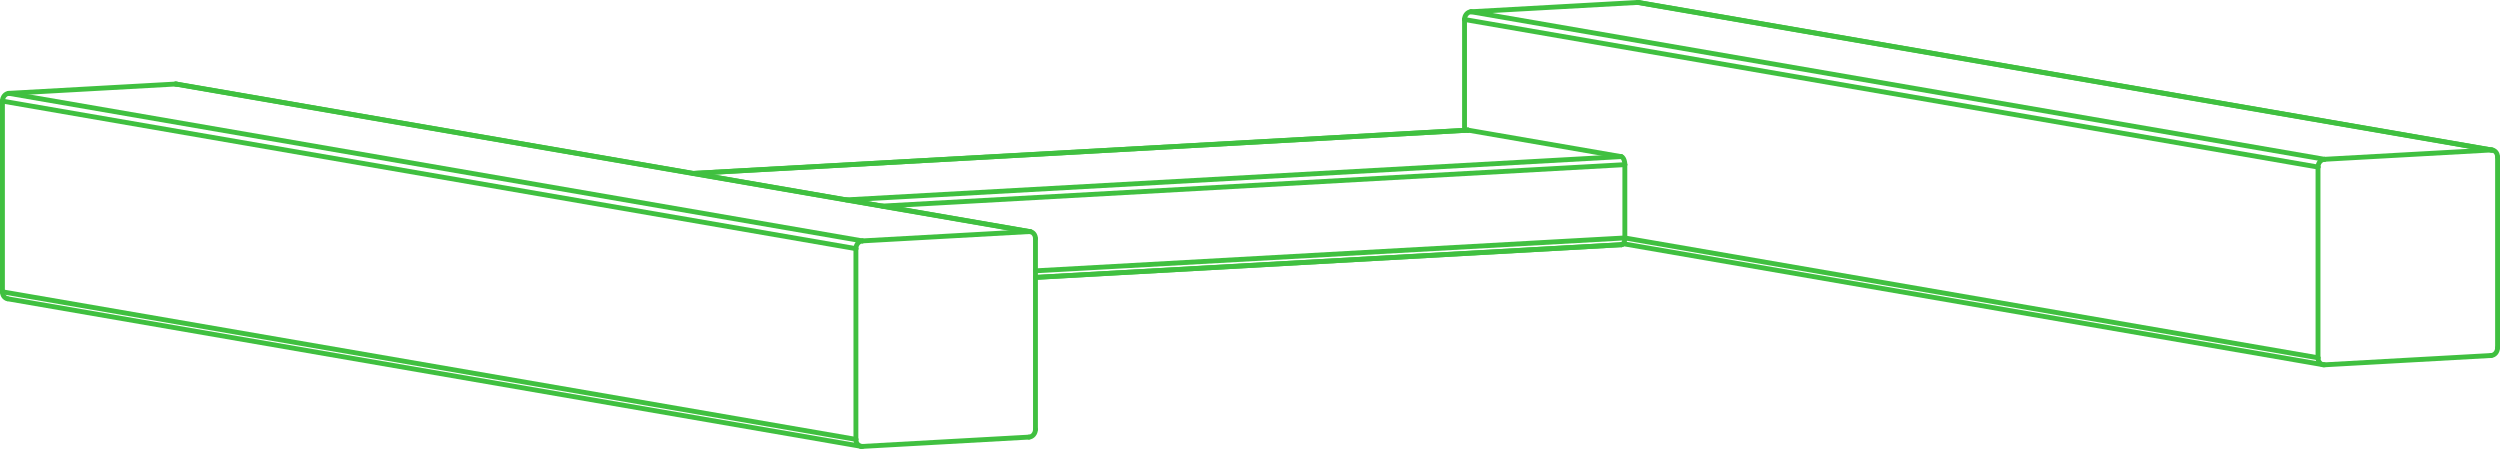
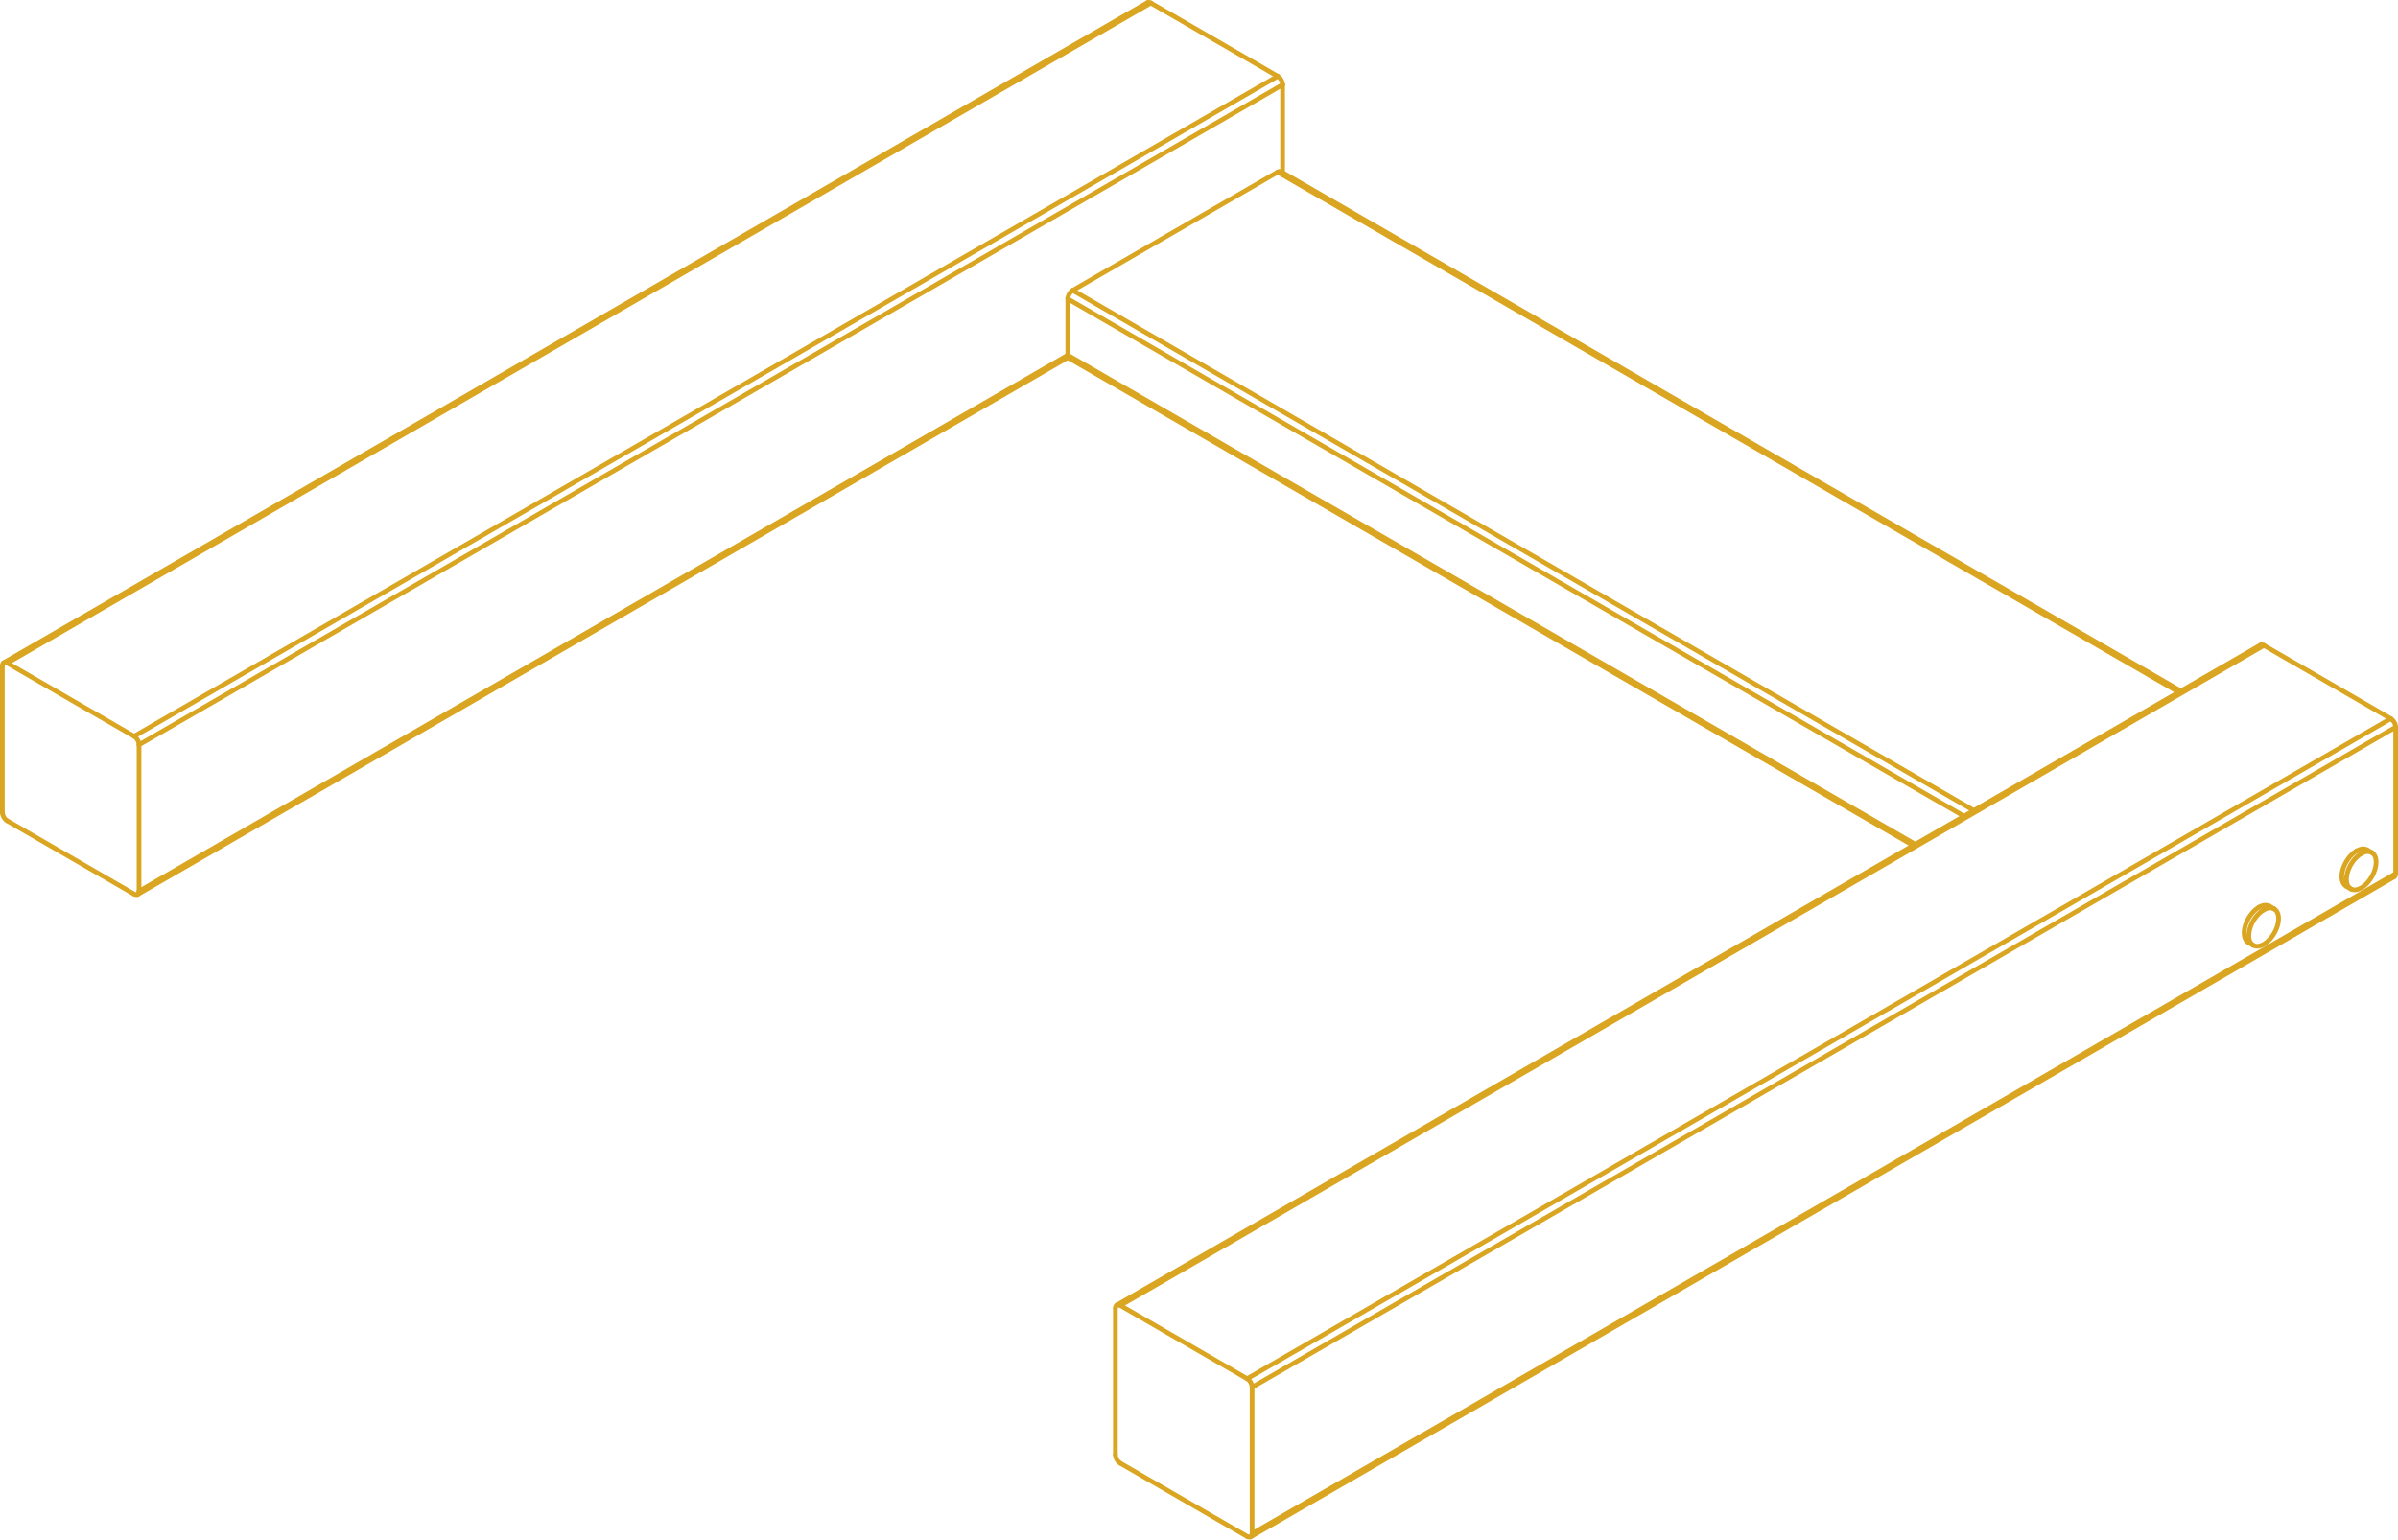
- <svg xmlns="http://www.w3.org/2000/svg" width="513.0mm" height="92.104mm" viewBox="-504.8 -96.495 1076.204 193.221" version="1.1">
+ <svg xmlns="http://www.w3.org/2000/svg" width="513.0mm" height="329.441mm" viewBox="-1.075 -376.296 1102.792 708.197" version="1.1">
  <g transform="scale(1,-1)" stroke-linecap="round">
-     <g fill="none" stroke="rgb(64,192,64)" stroke-width="2.098" id="Visible">
-       <line x1="-136.346" y1="-92.644" x2="-136.346" y2="-10.543" />
-       <line x1="-503.751" y1="-29.126" x2="-503.751" y2="52.975" />
-       <line x1="-133.564" y1="-95.673" x2="-61.833" y2="-91.67" />
-       <path d="M -136.346,-92.644 A 3.2,2.769 -99.808 0,1 -134.109,-95.642" />
-       <path d="M -134.109,-95.642 A 3.2,2.769 -99.808 0,1 -133.564,-95.673" />
-       <path d="M -59.051,-88.33 A 3.2,2.769 80.192 0,0 -61.833,-91.67" />
-       <line x1="-59.051" y1="-88.33" x2="-59.051" y2="-6.229" />
-       <path d="M -136.346,-10.543 A 3.2,2.769 80.192 0,0 -133.564,-7.203" />
-       <path d="M -59.051,-6.229 A 3.2,2.769 -99.808 0,1 -61.288,-3.231" />
-       <path d="M -61.288,-3.231 A 3.2,2.769 -99.808 0,1 -61.833,-3.2" />
-       <line x1="-133.564" y1="-7.203" x2="-61.833" y2="-3.2" />
-       <path d="M -503.751,-29.126 A 3.2,2.769 -99.808 0,1 -501.514,-32.124" />
-       <path d="M -503.751,52.975 A 3.2,2.769 80.192 0,0 -500.969,56.314" />
-       <path d="M -428.693,60.286 A 3.2,2.769 -99.808 0,1 -429.238,60.318" />
-       <line x1="-500.969" y1="56.314" x2="-429.238" y2="60.318" />
-       <path d="M 126.881,40.437 A 3.2,1.573 -86.806 0,0 127.057,40.467" />
-       <path d="M 127.057,40.467 A 3.2,1.573 -86.806 0,0 127.235,40.457" />
-       <path d="M 194.665,-5.932 A 3.2,1.573 -86.806 0,0 193.263,-8.854" />
-       <path d="M 193.263,-8.854 A 3.2,1.573 -86.806 0,0 193.085,-8.843" />
-       <line x1="194.665" y1="-5.932" x2="194.665" y2="25.615" />
-       <path d="M 194.665,25.615 A 3.2,1.573 93.194 0,1 193.085,29.073" />
-       <line x1="127.235" y1="40.457" x2="193.085" y2="29.073" />
-       <line x1="567.573" y1="-56.545" x2="495.842" y2="-60.548" />
-       <line x1="570.355" y1="-53.205" x2="570.355" y2="28.896" />
-       <path d="M 567.573,-56.545 A 3.2,2.769 -99.808 0,1 570.355,-53.205" />
-       <path d="M 567.573,31.925 A 3.2,2.769 80.192 0,0 568.118,31.894" />
-       <path d="M 568.118,31.894 A 3.2,2.769 80.192 0,0 570.355,28.896" />
-       <line x1="567.573" y1="31.925" x2="495.842" y2="27.922" />
-       <path d="M 495.842,-60.548 A 3.2,2.769 80.192 0,0 495.297,-60.517" />
-       <path d="M 495.297,-60.517 A 3.2,2.769 80.192 0,0 493.06,-57.519" />
-       <path d="M 495.842,27.922 A 3.2,2.769 -99.808 0,1 493.06,24.582" />
-       <line x1="493.06" y1="-57.519" x2="493.06" y2="24.582" />
-       <path d="M 200.168,95.443 A 3.2,2.769 80.192 0,0 200.713,95.411" />
-       <line x1="200.168" y1="95.443" x2="128.437" y2="91.44" />
-       <path d="M 128.437,91.44 A 3.2,2.769 -99.808 0,1 125.654,88.1" />
-       <line x1="125.654" y1="40.368" x2="125.654" y2="88.1" />
-       <line x1="-136.346" y1="-92.644" x2="-503.751" y2="-29.126" />
-       <line x1="-136.346" y1="-10.543" x2="-503.751" y2="52.975" />
-       <line x1="-133.564" y1="-7.203" x2="-500.969" y2="56.314" />
-       <line x1="-61.833" y1="-3.2" x2="-429.238" y2="60.318" />
-       <line x1="-206.32" y1="21.842" x2="127.235" y2="40.457" />
-       <line x1="-59.051" y1="-22.914" x2="193.085" y2="-8.843" />
-       <line x1="-59.051" y1="-20.091" x2="194.665" y2="-5.932" />
-       <line x1="-124.964" y1="7.777" x2="194.665" y2="25.615" />
-       <line x1="-140.47" y1="10.458" x2="193.085" y2="29.073" />
-       <line x1="493.06" y1="-57.519" x2="194.665" y2="-5.932" />
-       <line x1="567.573" y1="31.925" x2="200.168" y2="95.443" />
-       <line x1="495.842" y1="27.922" x2="128.437" y2="91.44" />
-       <line x1="493.06" y1="24.582" x2="125.654" y2="88.1" />
-       <line x1="-134.109" y1="-95.642" x2="-501.514" y2="-32.124" />
-       <line x1="-61.288" y1="-3.231" x2="-428.693" y2="60.286" />
-       <line x1="-206.409" y1="21.858" x2="127.057" y2="40.467" />
-       <line x1="-59.051" y1="-22.935" x2="193.263" y2="-8.854" />
-       <line x1="495.297" y1="-60.517" x2="193.989" y2="-8.426" />
-       <line x1="568.118" y1="31.894" x2="200.713" y2="95.411" />
+     <g fill="none" stroke="rgb(218,165,32)" stroke-width="2.15" id="Visible">
+       <line x1="0.0" y1="2.613" x2="0.0" y2="69.974" />
+       <line x1="2.263" y1="-1.306" x2="60.599" y2="-34.987" />
+       <path d="M 0.0,2.613 A 3.2,1.848 120.0 0,1 2.263,-1.306" />
+       <path d="M 62.862,-33.68 A 3.2,1.848 -60.0 0,0 62.199,-35.145" />
+       <path d="M 62.199,-35.145 A 3.2,1.848 -60.0 0,0 60.599,-34.987" />
+       <line x1="62.862" y1="-33.68" x2="62.862" y2="33.68" />
+       <path d="M 0.0,69.974 A 3.2,1.848 -60.0 0,0 0.663,71.439" />
+       <path d="M 0.663,71.439 A 3.2,1.848 -60.0 0,0 2.263,71.28" />
+       <path d="M 62.862,33.68 A 3.2,1.848 120.0 0,1 60.599,37.6" />
+       <line x1="2.263" y1="71.28" x2="60.599" y2="37.6" />
+       <path d="M 526.569,375.071 A 3.2,1.848 -60.0 0,0 528.169,374.912" />
+       <line x1="588.768" y1="295.835" x2="588.768" y2="337.313" />
+       <path d="M 588.768,337.313 A 3.2,1.848 120.0 0,1 586.505,341.232" />
+       <line x1="528.169" y1="374.912" x2="586.505" y2="341.232" />
+       <path d="M 489.985,212.919 A 3.2,1.848 -120.0 0,1 490.648,211.454" />
+       <line x1="489.985" y1="212.919" x2="489.985" y2="238.802" />
+       <path d="M 588.105,297.299 A 3.2,1.848 -120.0 0,1 586.505,297.141" />
+       <path d="M 489.985,238.802 A 3.2,1.848 60.0 0,0 492.248,242.721" />
+       <line x1="586.505" y1="297.141" x2="492.248" y2="242.721" />
+       <line x1="572.474" y1="-330.518" x2="514.137" y2="-296.837" />
+       <line x1="574.736" y1="-329.211" x2="574.736" y2="-261.85" />
+       <path d="M 572.474,-330.518 A 3.2,1.848 120.0 0,1 574.074,-330.676" />
+       <path d="M 574.074,-330.676 A 3.2,1.848 120.0 0,1 574.736,-329.211" />
+       <path d="M 572.474,-257.931 A 3.2,1.848 -60.0 0,0 574.736,-261.85" />
+       <line x1="572.474" y1="-257.931" x2="514.137" y2="-224.251" />
+       <path d="M 514.137,-296.837 A 3.2,1.848 -60.0 0,0 511.875,-292.918" />
+       <path d="M 514.137,-224.251 A 3.2,1.848 120.0 0,1 512.537,-224.092" />
+       <path d="M 512.537,-224.092 A 3.2,1.848 120.0 0,1 511.875,-225.557" />
+       <line x1="511.875" y1="-292.918" x2="511.875" y2="-225.557" />
+       <path d="M 1099.98,-27.044 A 3.2,1.848 120.0 0,1 1100.643,-25.579" />
+       <line x1="1100.643" y1="-25.579" x2="1100.643" y2="41.782" />
+       <path d="M 1098.38,45.701 A 3.2,1.848 -60.0 0,0 1100.643,41.782" />
+       <line x1="1098.38" y1="45.701" x2="1040.044" y2="79.381" />
+       <path d="M 1040.044,79.381 A 3.2,1.848 120.0 0,1 1038.444,79.54" />
+       <path d="M 1084.837,-16.371 A 9.652,5.573 -120.0 0,1 1080.011,-32.611" />
+       <path d="M 1080.011,-32.611 A 9.652,5.573 -120.0 1,1 1089.663,-15.893" />
+       <path d="M 1089.663,-15.893 A 9.652,5.573 -120.0 0,1 1084.837,-16.371" />
+       <path d="M 1082.682,-15.127 A 9.652,5.573 -120.0 0,1 1077.856,-31.366" />
+       <path d="M 1087.508,-14.648 A 9.652,5.573 -120.0 0,1 1082.682,-15.127" />
+       <path d="M 1039.936,-42.295 A 9.652,5.573 -120.0 0,1 1035.11,-58.534" />
+       <path d="M 1035.11,-58.534 A 9.652,5.573 -120.0 1,1 1044.762,-41.817" />
+       <path d="M 1044.762,-41.817 A 9.652,5.573 -120.0 0,1 1039.936,-42.295" />
+       <path d="M 1037.781,-41.05 A 9.652,5.573 -120.0 0,1 1032.955,-57.29" />
+       <path d="M 1042.607,-40.572 A 9.652,5.573 -120.0 0,1 1037.781,-41.05" />
+       <line x1="2.263" y1="71.28" x2="528.169" y2="374.912" />
+       <line x1="62.862" y1="-33.68" x2="489.985" y2="212.919" />
+       <line x1="62.862" y1="33.68" x2="588.768" y2="337.313" />
+       <line x1="60.599" y1="37.6" x2="586.505" y2="341.232" />
+       <line x1="586.505" y1="297.141" x2="1000.923" y2="57.877" />
+       <line x1="489.985" y1="212.919" x2="879.724" y2="-12.097" />
+       <line x1="489.985" y1="238.802" x2="902.14" y2="0.845" />
+       <line x1="492.248" y1="242.721" x2="906.665" y2="3.458" />
+       <line x1="574.736" y1="-329.211" x2="1100.643" y2="-25.579" />
+       <line x1="574.736" y1="-261.85" x2="1100.643" y2="41.782" />
+       <line x1="572.474" y1="-257.931" x2="1098.38" y2="45.701" />
+       <line x1="514.137" y1="-224.251" x2="1040.044" y2="79.381" />
+       <line x1="0.663" y1="71.439" x2="526.569" y2="375.071" />
+       <line x1="62.199" y1="-35.145" x2="490.188" y2="211.954" />
+       <line x1="588.105" y1="297.299" x2="1001.86" y2="58.418" />
+       <line x1="490.648" y1="211.454" x2="878.787" y2="-12.638" />
+       <line x1="574.074" y1="-330.676" x2="1099.98" y2="-27.044" />
+       <line x1="512.537" y1="-224.092" x2="1038.444" y2="79.54" />
+       <line x1="1089.663" y1="-15.893" x2="1087.508" y2="-14.648" />
+       <line x1="1080.011" y1="-32.611" x2="1077.856" y2="-31.366" />
+       <line x1="1044.762" y1="-41.817" x2="1042.607" y2="-40.572" />
+       <line x1="1035.11" y1="-58.534" x2="1032.955" y2="-57.29" />
    </g>
  </g>
</svg>
